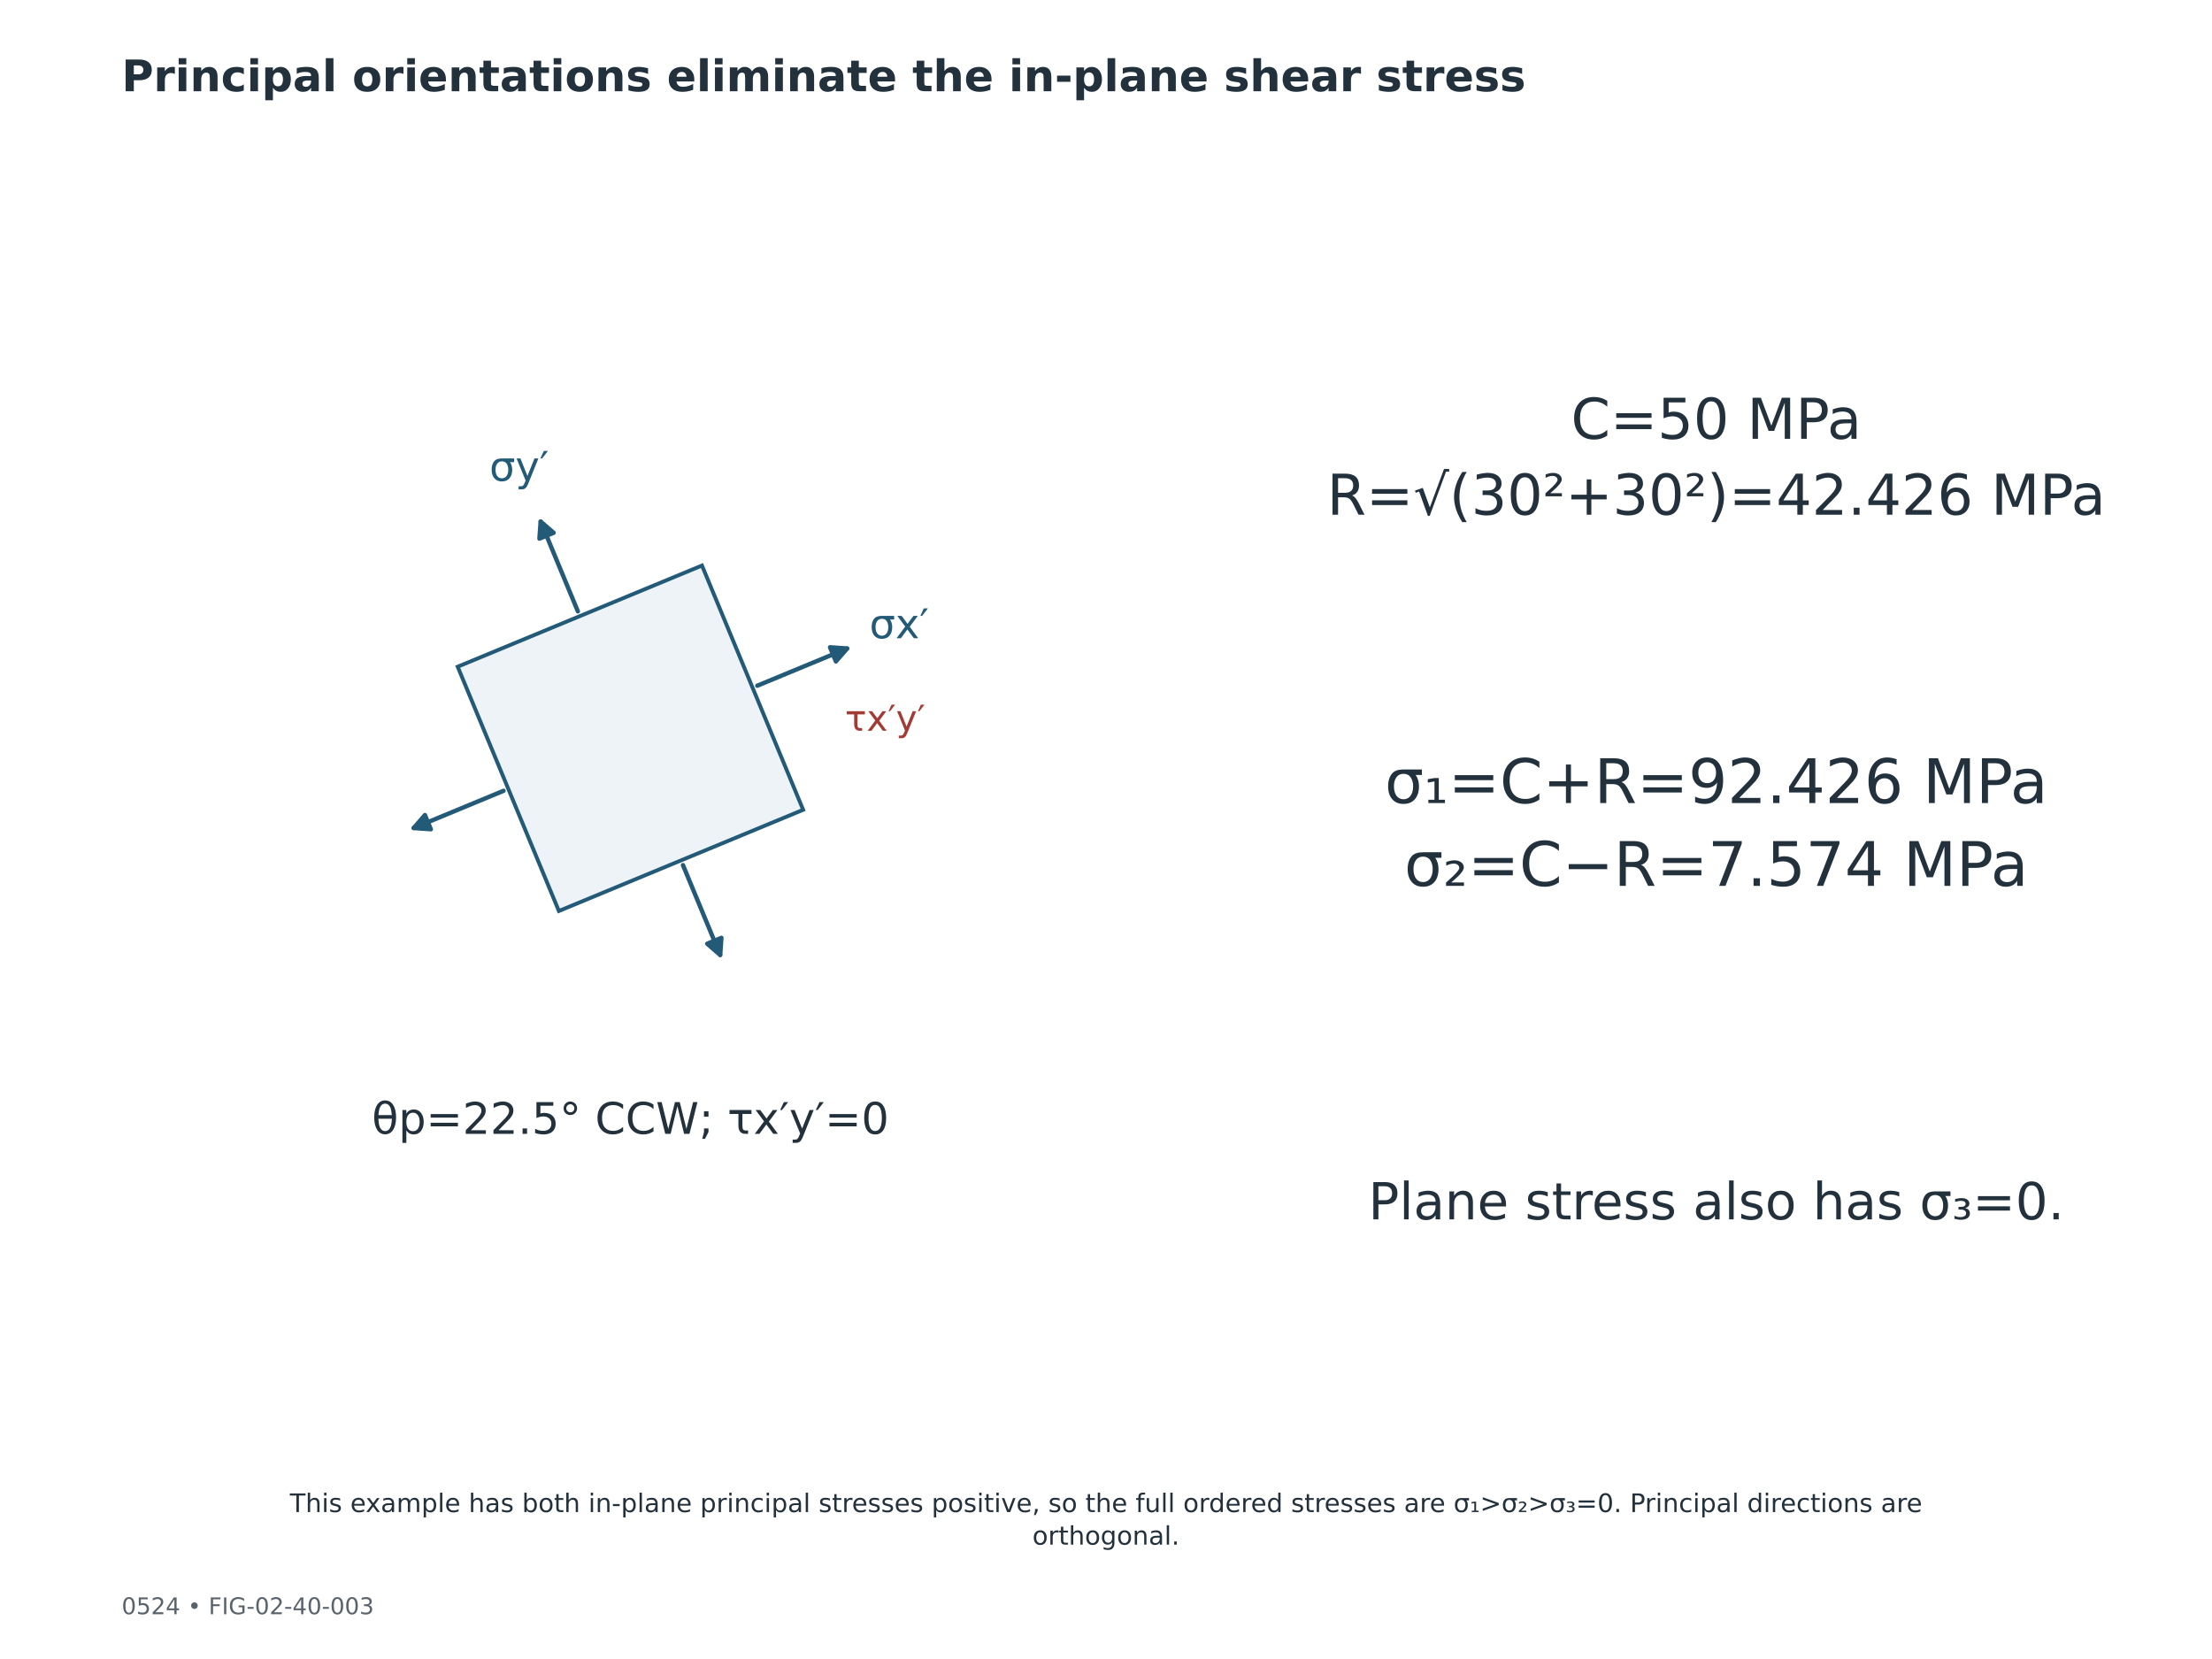
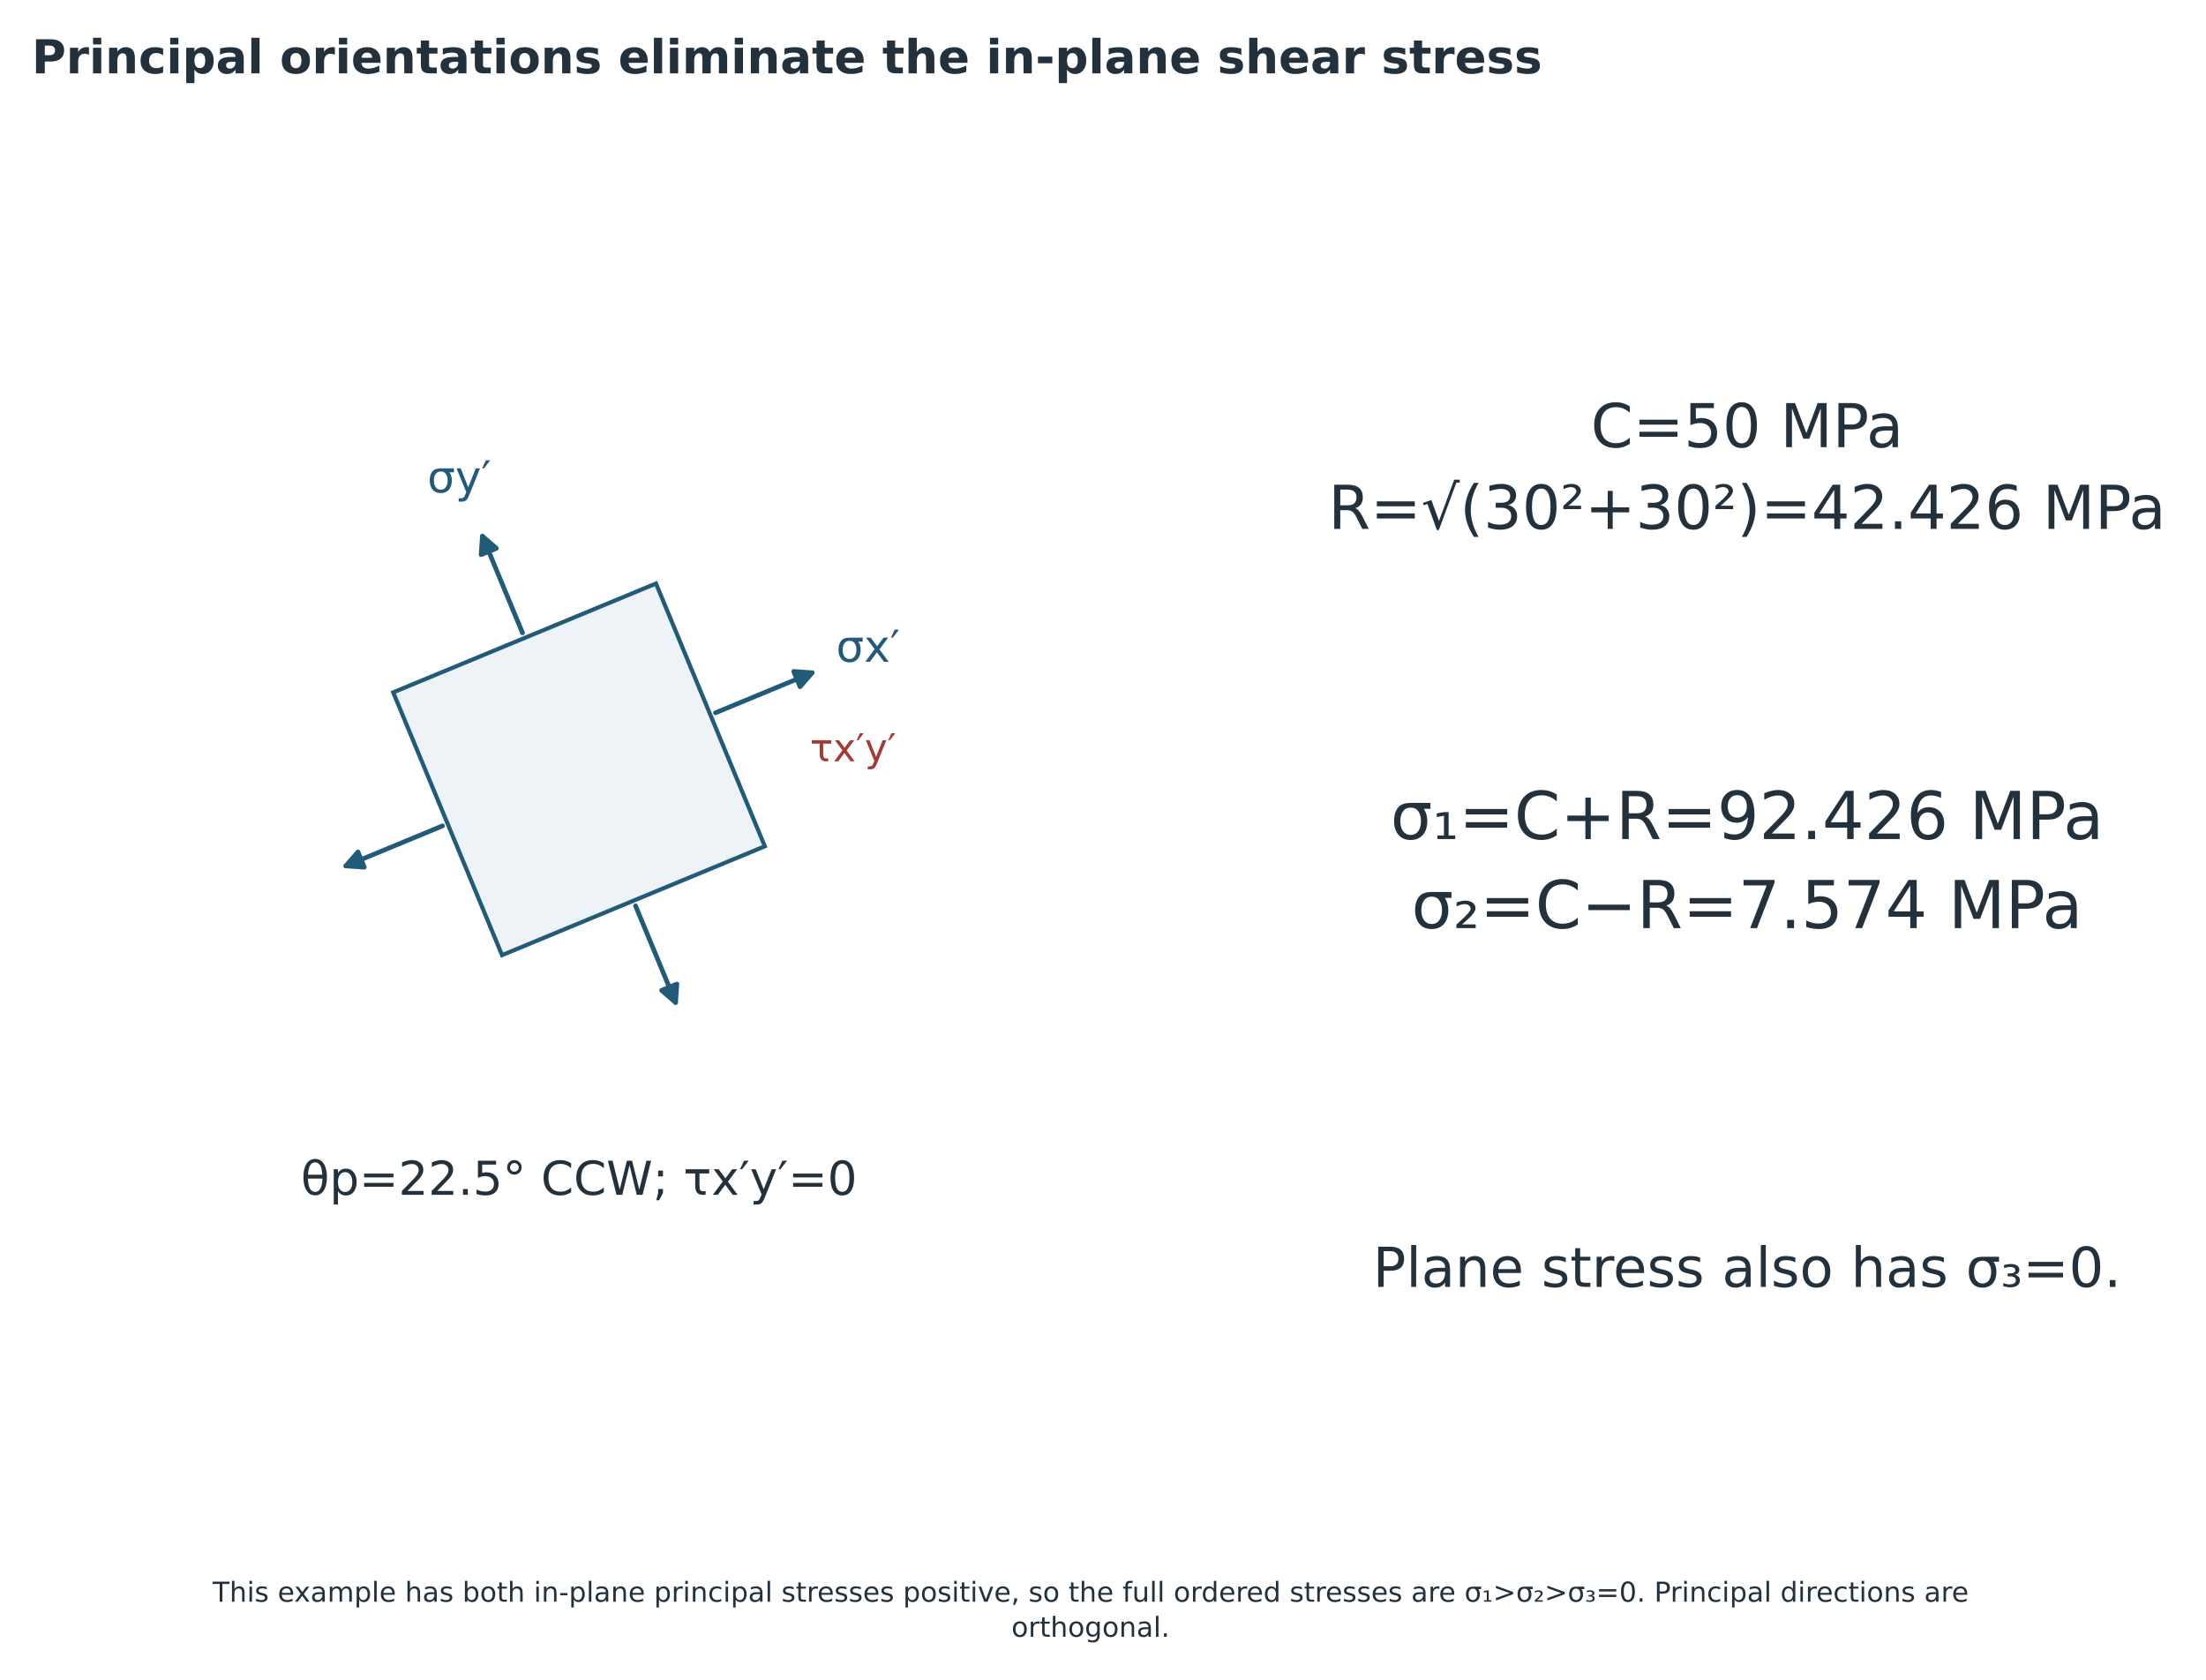
- <svg xmlns="http://www.w3.org/2000/svg" width="864pt" height="648pt" viewBox="0 0 864 648" version="1.1">
+ <svg xmlns="http://www.w3.org/2000/svg" width="801.000pt" height="609.750pt" viewBox="36.000 9.000 801.000 609.750" version="1.1">
  <defs>
    <style type="text/css">*{stroke-linejoin: round; stroke-linecap: butt}</style>
  </defs>
  <g id="figure_1">
    <g id="patch_1">
      <path d="M 0 648  L 864 648  L 864 0  L 0 0  z " style="fill: #ffffff" />
    </g>
    <g id="axes_1">
      <g id="text_1">
        <text style="font-size: 22px; font-family: 'DejaVu Sans'; fill: #23313d" transform="translate(613.6159 171.3895)">C=50 MPa</text>
        <text style="font-size: 22px; font-family: 'DejaVu Sans'; fill: #23313d" transform="translate(518.3181 201.0397)">R=√(30²+30²)=42.426 MPa</text>
      </g>
      <g id="text_2">
        <text style="font-size: 24px; font-family: 'DejaVu Sans'; fill: #23313d" transform="translate(540.8714 313.6721)">σ₁=C+R=92.426 MPa</text>
        <text style="font-size: 24px; font-family: 'DejaVu Sans'; fill: #23313d" transform="translate(548.5063 346.0177)">σ₂=C−R=7.574 MPa</text>
      </g>
      <g id="text_3">
        <text style="font-size: 20px; font-family: 'DejaVu Sans'; text-anchor: middle; fill: #23313d" x="670.378" y="476.291" transform="rotate(-0 670.3776 476.2908)">Plane stress also has σ₃=0.</text>
      </g>
    </g>
    <g id="axes_2">
      <g id="patch_2">
        <path d="M 218.294 355.828  L 313.708 316.306  L 274.186 220.892  L 178.772 260.414  z " clip-path="url(#p14b11a1167)" style="fill: #edf3f6; stroke: #235a78; stroke-width: 1.5; stroke-linejoin: miter" />
      </g>
      <g id="text_4">
        <text style="font-size: 16px; font-family: 'DejaVu Sans'; text-anchor: middle; fill: #235a78" x="351.195" y="249.301" transform="rotate(-0 351.195 249.3012)">σx′</text>
      </g>
      <g id="text_5">
        <text style="font-size: 16px; font-family: 'DejaVu Sans'; text-anchor: middle; fill: #235a78" x="202.766" y="187.82" transform="rotate(-0 202.7662 187.82)">σy′</text>
      </g>
      <g id="text_6">
        <text style="font-size: 14px; font-family: 'DejaVu Sans'; text-anchor: start; fill: #a23b34" x="330.066" y="285.447" transform="rotate(-0 330.066 285.4473)">τx′y′</text>
      </g>
      <g id="text_7">
        <text style="font-size: 17px; font-family: 'DejaVu Sans'; text-anchor: middle; fill: #23313d" x="246.24" y="442.866" transform="rotate(-0 246.24 442.8661)">θp=22.5° CCW; τx′y′=0</text>
      </g>
      <g id="patch_3">
        <path d="M 295.796 267.833  Q 314.222 260.201 330.892 253.296  " clip-path="url(#p14b11a1167)" style="fill: none; stroke: #235a78; stroke-width: 1.7; stroke-linecap: round" />
        <path d="M 324.201 252.82  L 330.892 253.296  L 326.497 258.364  z " clip-path="url(#p14b11a1167)" style="fill: #235a78; stroke: #235a78; stroke-width: 1.7; stroke-linecap: round" />
      </g>
      <g id="patch_4">
        <path d="M 196.684 308.887  Q 178.258 316.519 161.588 323.424  " clip-path="url(#p14b11a1167)" style="fill: none; stroke: #235a78; stroke-width: 1.7; stroke-linecap: round" />
        <path d="M 168.279 323.9  L 161.588 323.424  L 165.983 318.356  z " clip-path="url(#p14b11a1167)" style="fill: #235a78; stroke: #235a78; stroke-width: 1.7; stroke-linecap: round" />
      </g>
      <g id="patch_5">
        <path d="M 225.713 238.804  Q 218.081 220.378 211.176 203.708  " clip-path="url(#p14b11a1167)" style="fill: none; stroke: #235a78; stroke-width: 1.7; stroke-linecap: round" />
        <path d="M 210.7 210.399  L 211.176 203.708  L 216.244 208.103  z " clip-path="url(#p14b11a1167)" style="fill: #235a78; stroke: #235a78; stroke-width: 1.7; stroke-linecap: round" />
      </g>
      <g id="patch_6">
        <path d="M 266.767 337.916  Q 274.399 356.342 281.304 373.012  " clip-path="url(#p14b11a1167)" style="fill: none; stroke: #235a78; stroke-width: 1.7; stroke-linecap: round" />
        <path d="M 281.78 366.321  L 281.304 373.012  L 276.236 368.617  z " clip-path="url(#p14b11a1167)" style="fill: #235a78; stroke: #235a78; stroke-width: 1.7; stroke-linecap: round" />
      </g>
    </g>
    <g id="text_8">
      <text style="font-weight: 700; font-size: 17px; font-family: 'DejaVu Sans'; text-anchor: start; fill: #23313d" x="47.52" y="35.64" transform="rotate(-0 47.52 35.64)">Principal orientations eliminate the in-plane shear stress</text>
    </g>
-     <g id="text_9">
-       <text style="font-size: 9px; font-family: 'DejaVu Sans'; text-anchor: start; fill: #59636c" x="47.52" y="630.504" transform="rotate(-0 47.52 630.504)">0524  •  FIG-02-40-003</text>
-     </g>
    <g id="text_10">
      <text style="font-size: 10px; font-family: 'DejaVu Sans'; fill: #23313d" transform="translate(113.2117 590.6166)">This example has both in-plane principal stresses positive, so the full ordered stresses are σ₁&gt;σ₂&gt;σ₃=0. Principal directions are</text>
      <text style="font-size: 10px; font-family: 'DejaVu Sans'; fill: #23313d" transform="translate(403.2523 603.3341)">orthogonal.</text>
    </g>
  </g>
  <defs>
    <clipPath id="p14b11a1167">
      <rect x="81" y="123.12" width="330.48" height="330.48" />
    </clipPath>
  </defs>
</svg>
